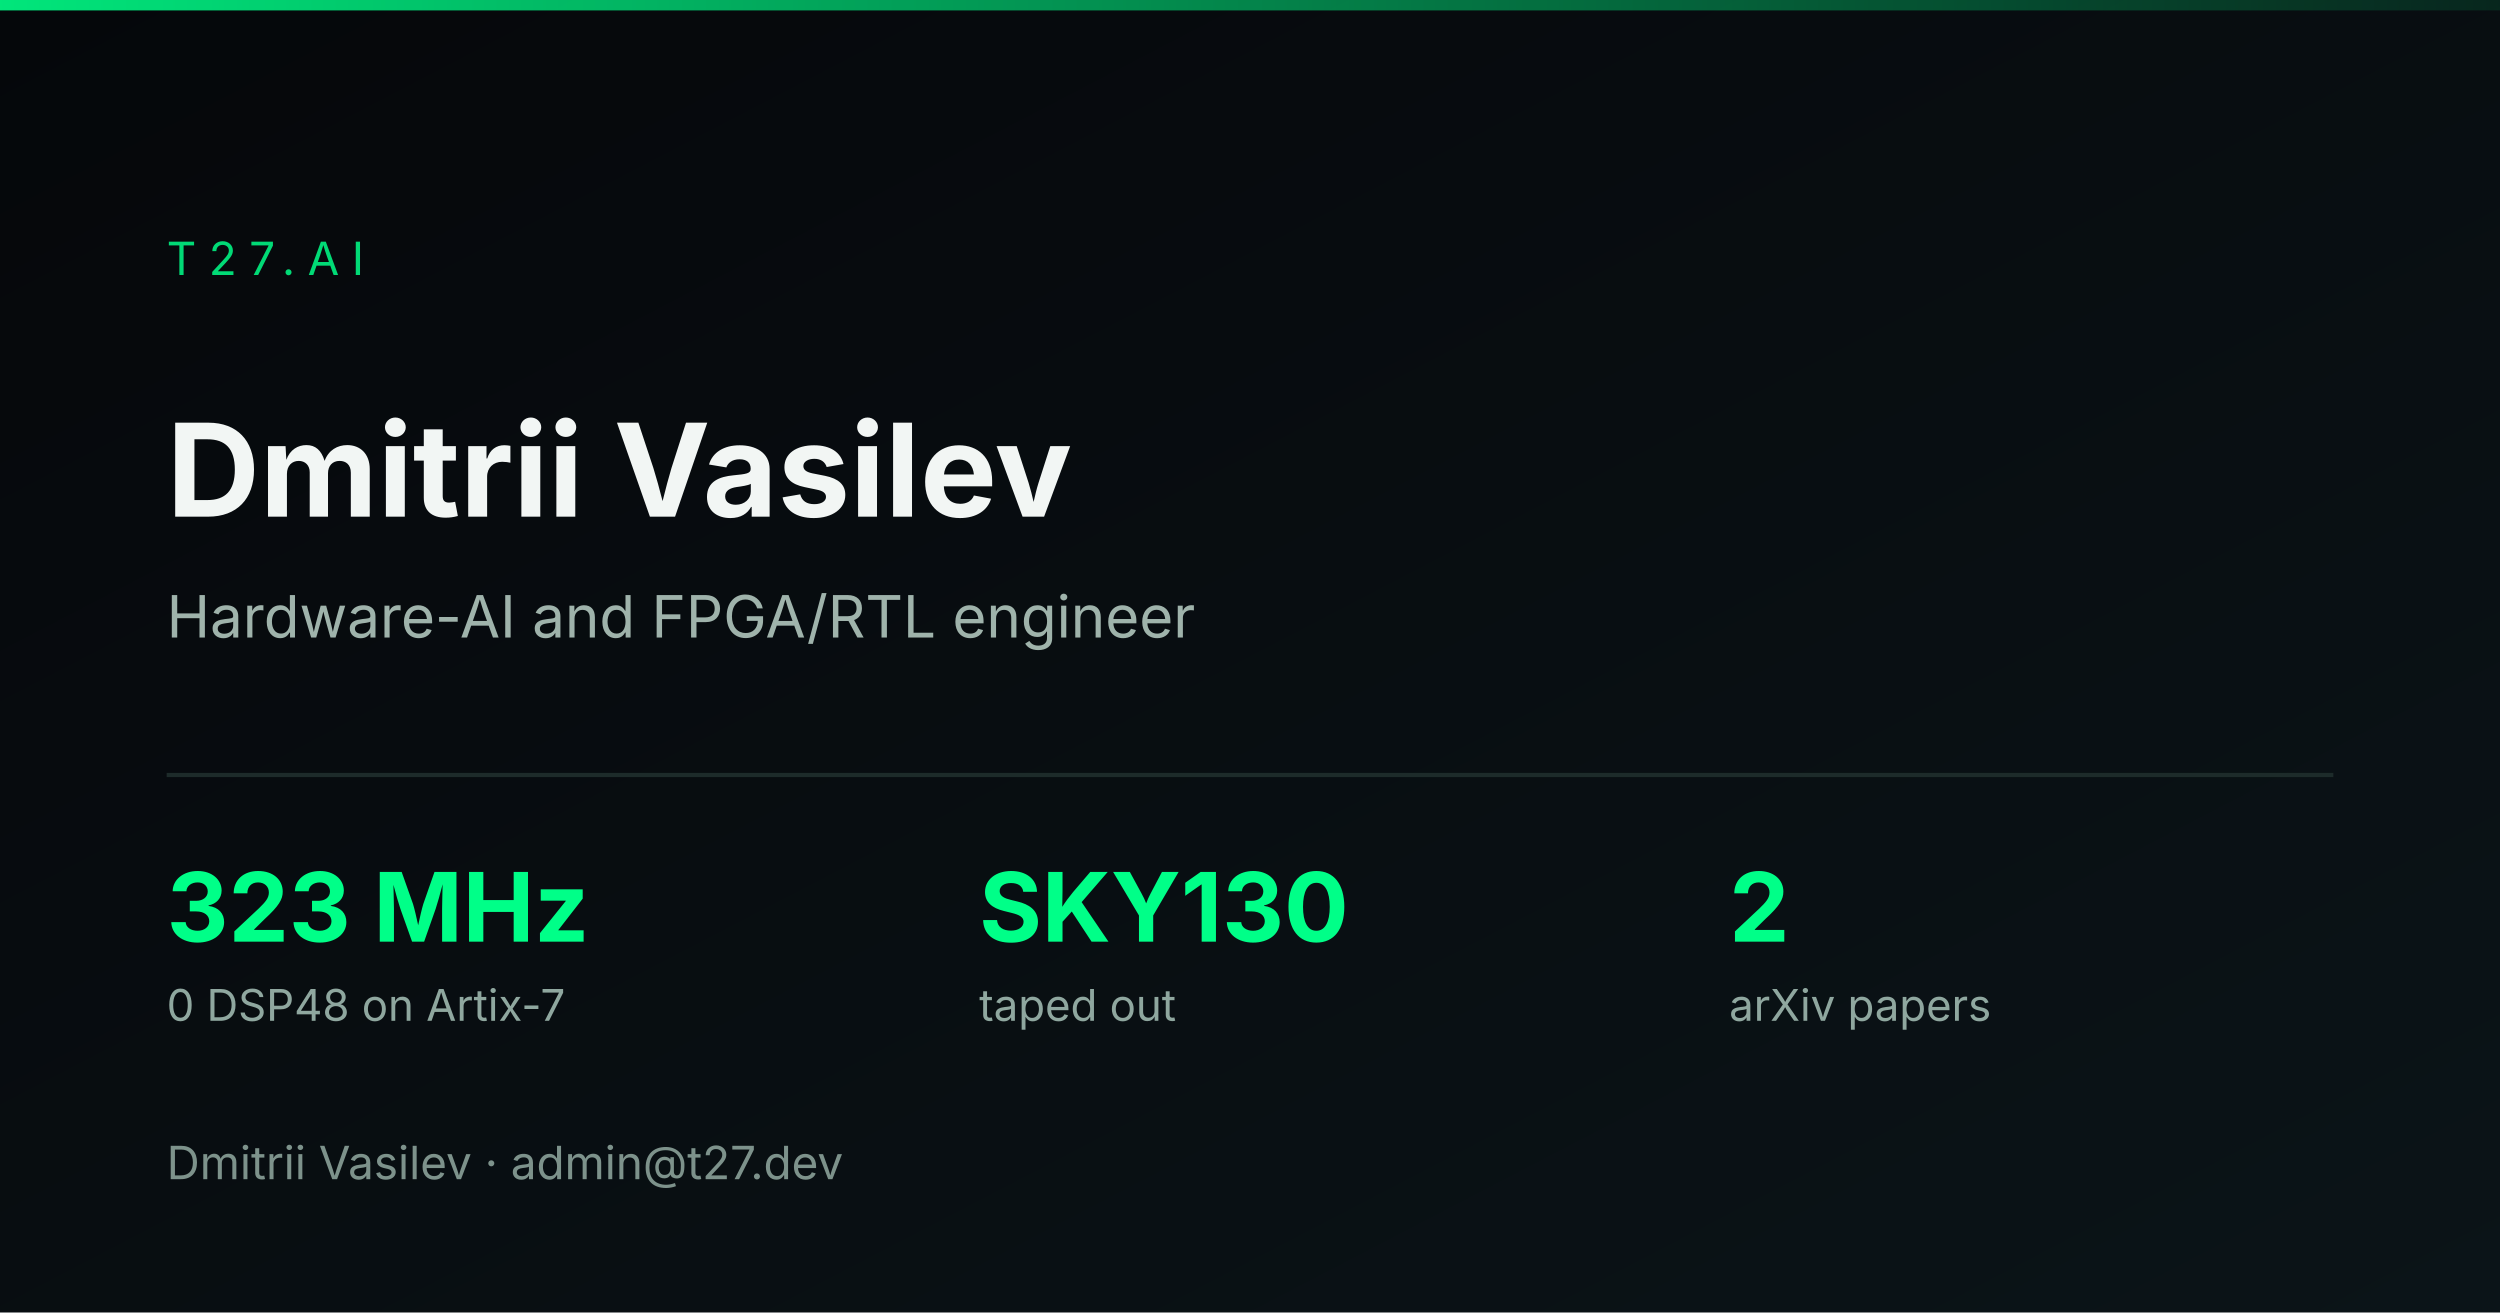
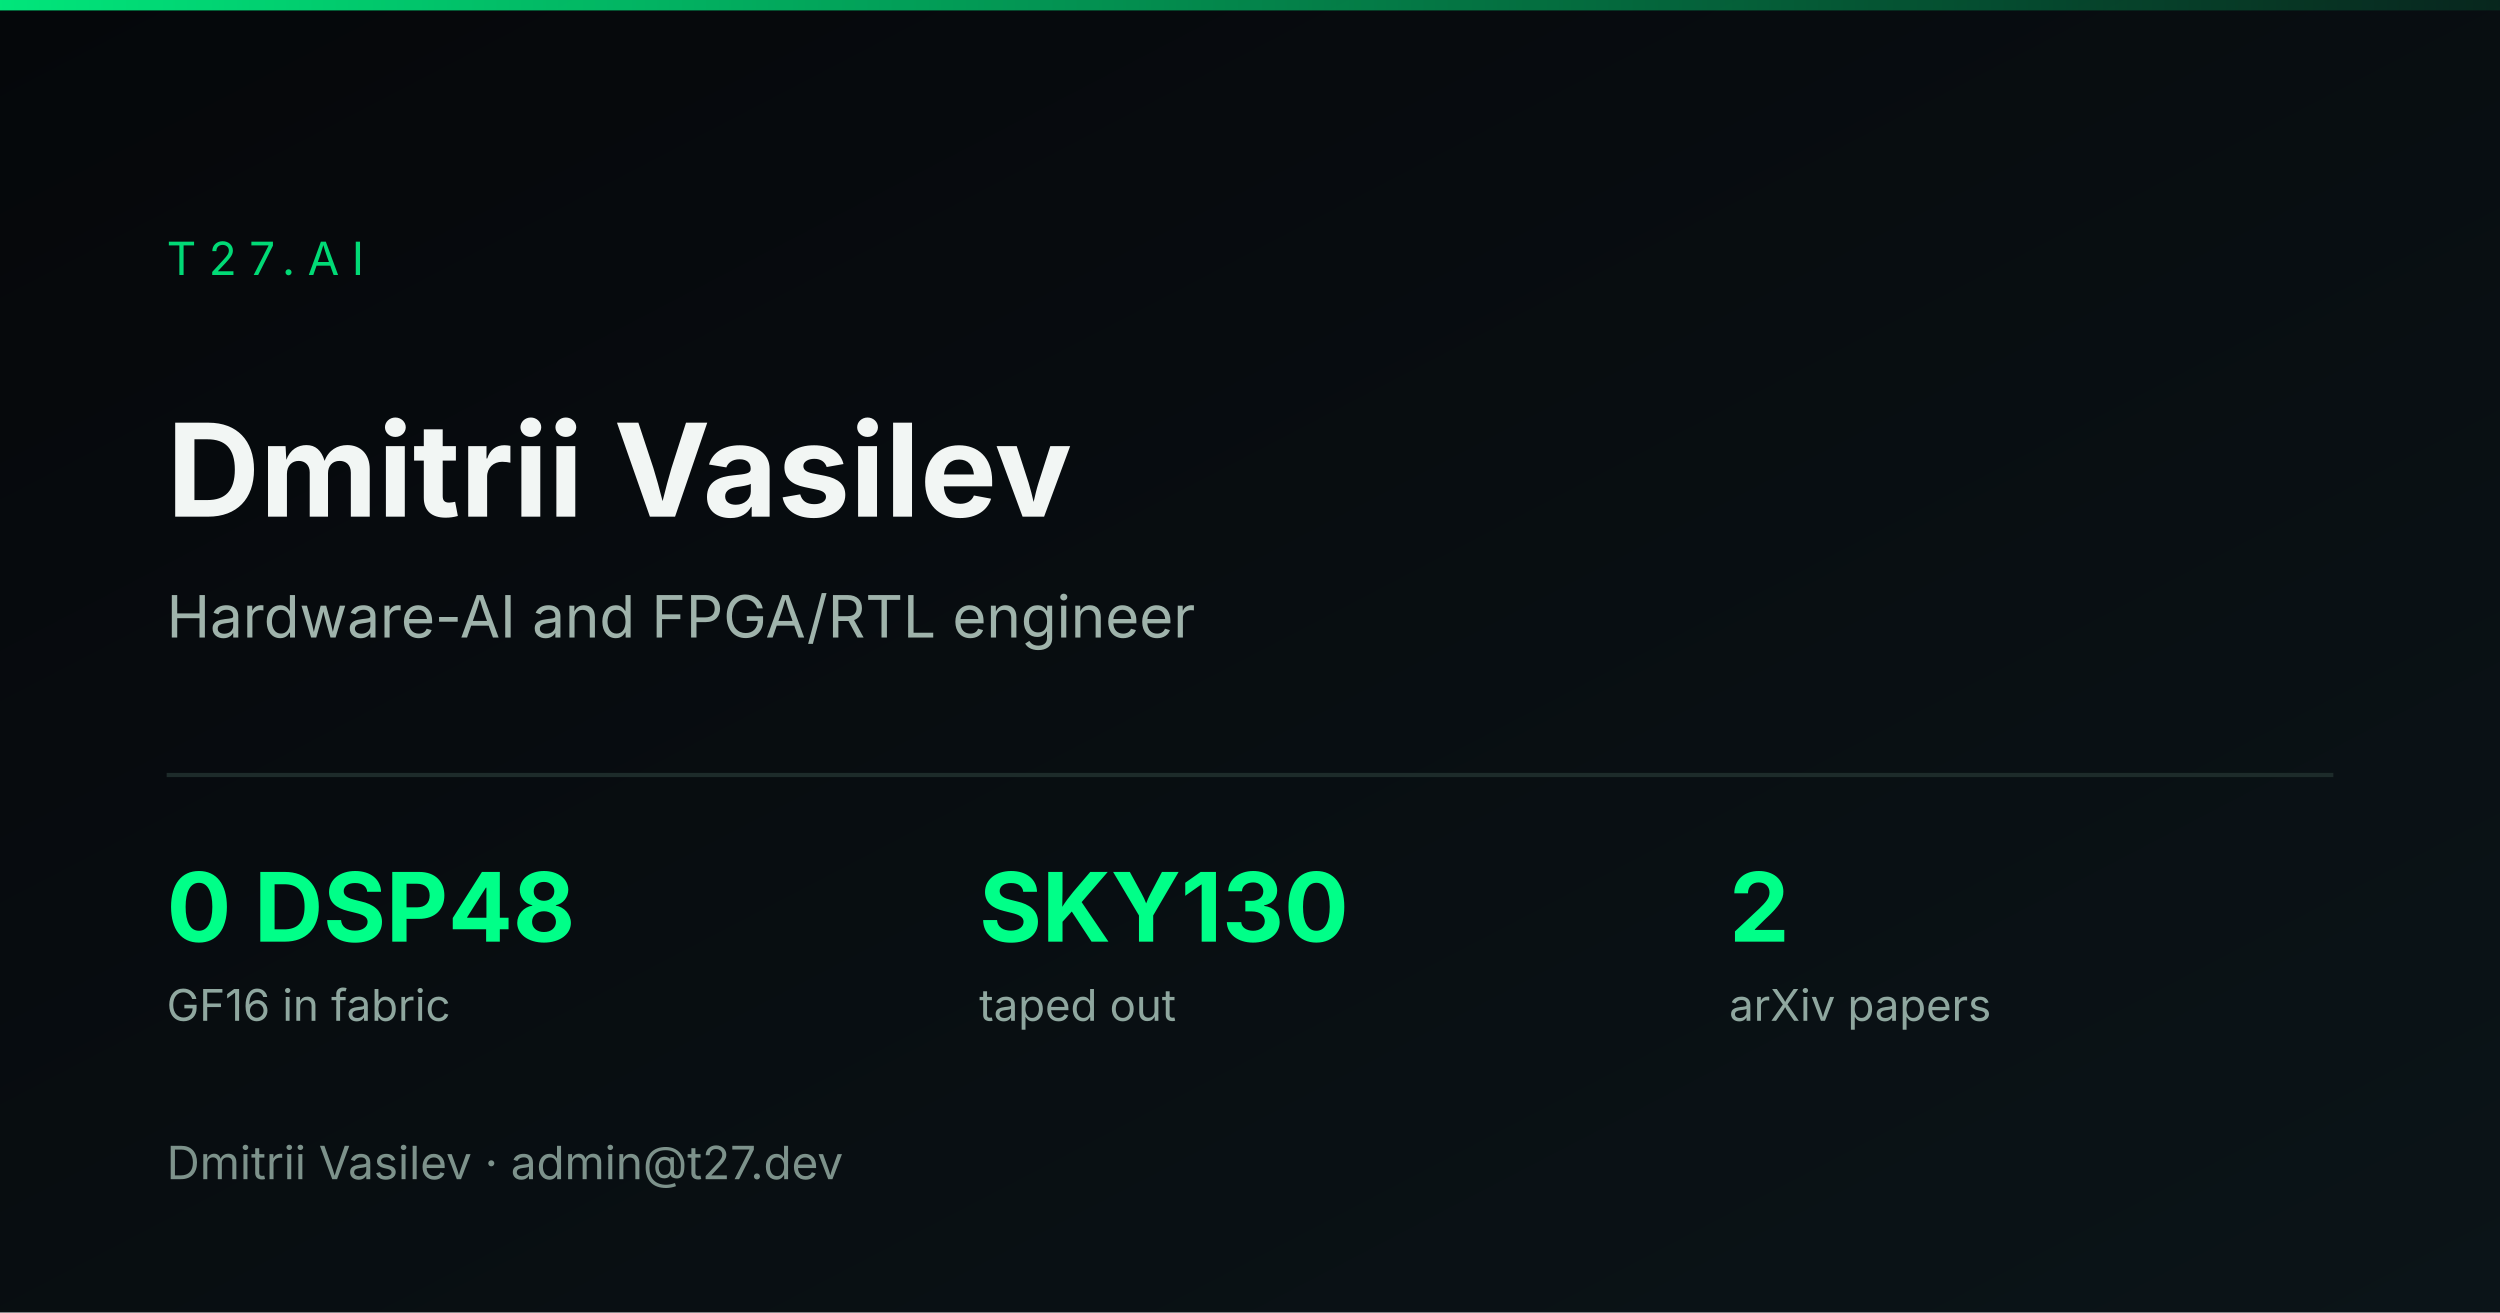
<svg xmlns="http://www.w3.org/2000/svg" width="1200" height="630" viewBox="0 0 1200 630" role="img" aria-label="Dmitrii Vasilev — hardware-AI and FPGA/RTL engineer">
  <defs>
    <linearGradient id="bg" x1="0" y1="0" x2="1" y2="1">
      <stop offset="0%" stop-color="#05070a" />
      <stop offset="100%" stop-color="#0b1418" />
    </linearGradient>
    <linearGradient id="glow" x1="0" y1="0" x2="1" y2="0">
      <stop offset="0%" stop-color="#00ff88" stop-opacity="0.9" />
      <stop offset="100%" stop-color="#00ff88" stop-opacity="0.1" />
    </linearGradient>
  </defs>
  <rect width="1200" height="630" fill="url(#bg)" />
  <rect x="0" y="0" width="1200" height="5" fill="url(#glow)" />
  <text x="80" y="132" font-family="Inter,Helvetica,Arial,sans-serif" font-size="22" letter-spacing="6" fill="#00ff88" opacity="0.85">T27.AI</text>
  <text x="80" y="248" font-family="Inter,Helvetica,Arial,sans-serif" font-size="62" font-weight="700" fill="#f2f6f4">Dmitrii Vasilev</text>
  <text x="80" y="306" font-family="Inter,Helvetica,Arial,sans-serif" font-size="28" fill="#9fb3ab">Hardware-AI and FPGA/RTL engineer</text>
  <line x1="80" y1="372" x2="1120" y2="372" stroke="#1d2b2a" stroke-width="2" />
-   <text x="80" y="452" font-family="Inter,Helvetica,Arial,sans-serif" font-size="46" font-weight="700" fill="#00ff88">323 MHz</text>
-   <text x="80" y="490" font-family="Inter,Helvetica,Arial,sans-serif" font-size="21" fill="#8fa79f">0 DSP48 on Artix-7</text>
+   <text x="80" y="452" font-family="Inter,Helvetica,Arial,sans-serif" font-size="46" font-weight="700" fill="#00ff88">0 DSP48</text>
+   <text x="80" y="490" font-family="Inter,Helvetica,Arial,sans-serif" font-size="21" fill="#8fa79f">GF16 in fabric</text>
  <text x="470" y="452" font-family="Inter,Helvetica,Arial,sans-serif" font-size="46" font-weight="700" fill="#00ff88">SKY130</text>
  <text x="470" y="490" font-family="Inter,Helvetica,Arial,sans-serif" font-size="21" fill="#8fa79f">taped out</text>
  <text x="830" y="452" font-family="Inter,Helvetica,Arial,sans-serif" font-size="46" font-weight="700" fill="#00ff88">2</text>
  <text x="830" y="490" font-family="Inter,Helvetica,Arial,sans-serif" font-size="21" fill="#8fa79f">arXiv papers</text>
  <text x="80" y="566" font-family="Inter,Helvetica,Arial,sans-serif" font-size="22" fill="#7d928b">Dmitrii Vasilev · admin@t27.dev</text>
</svg>
